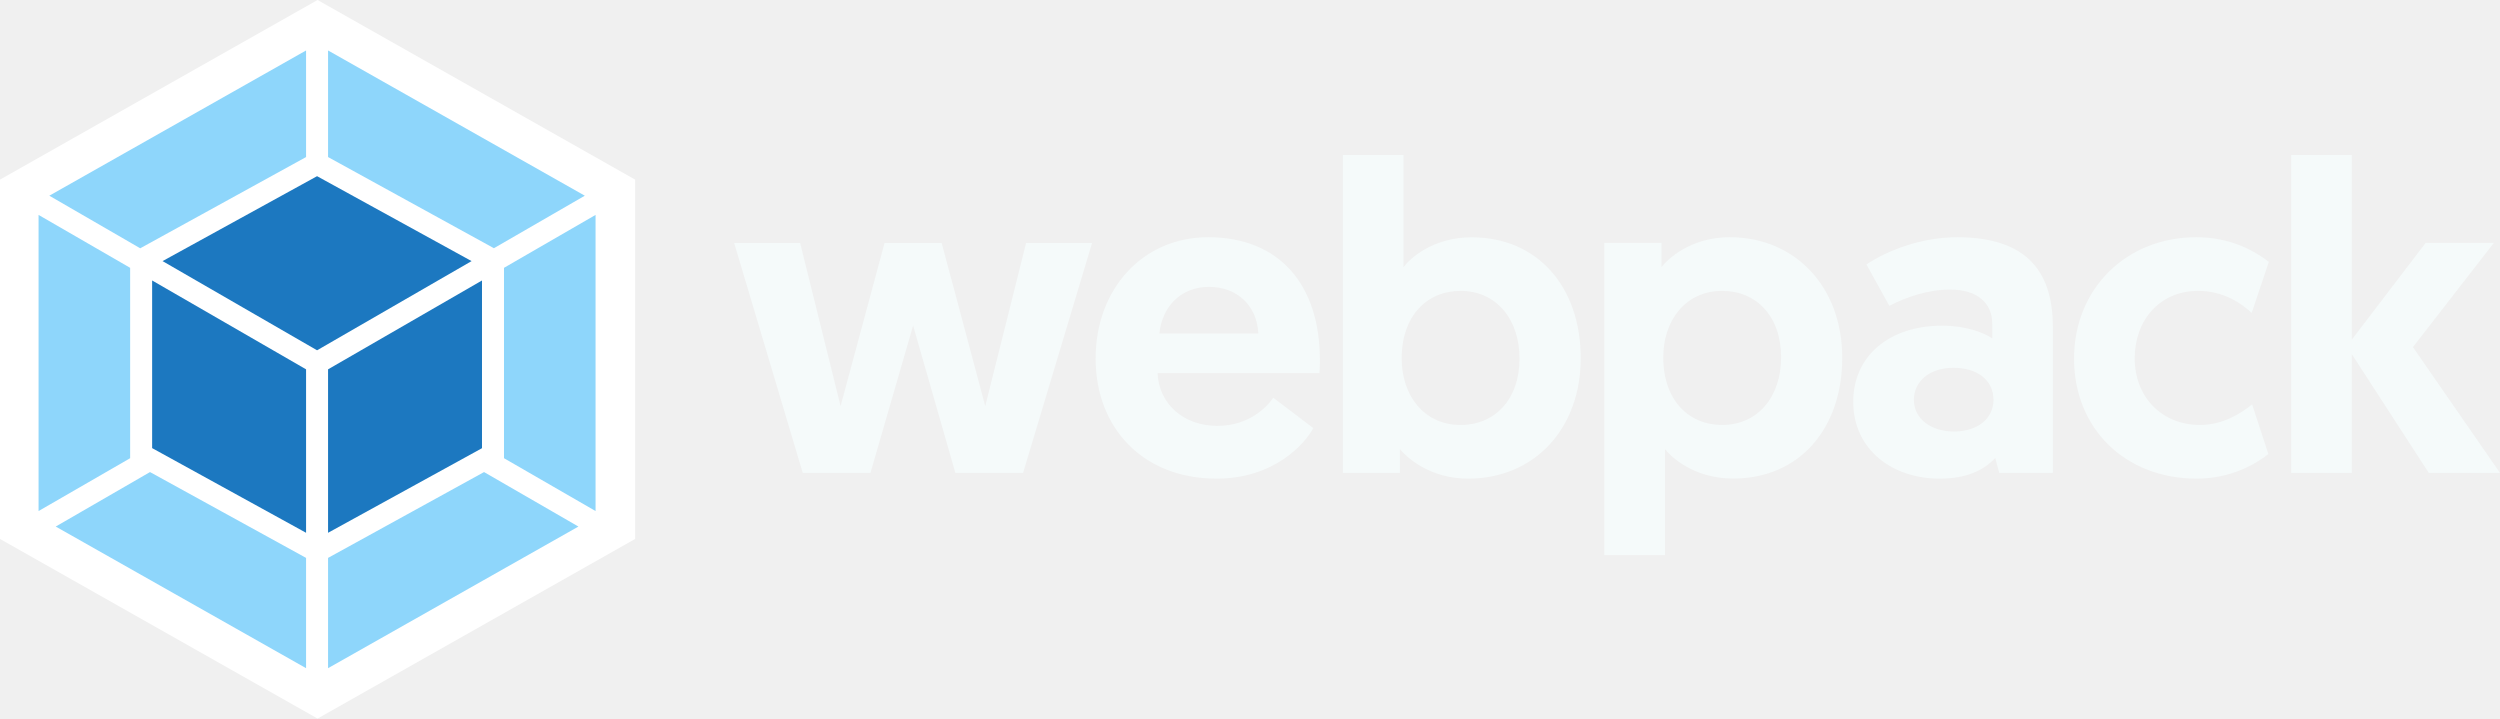
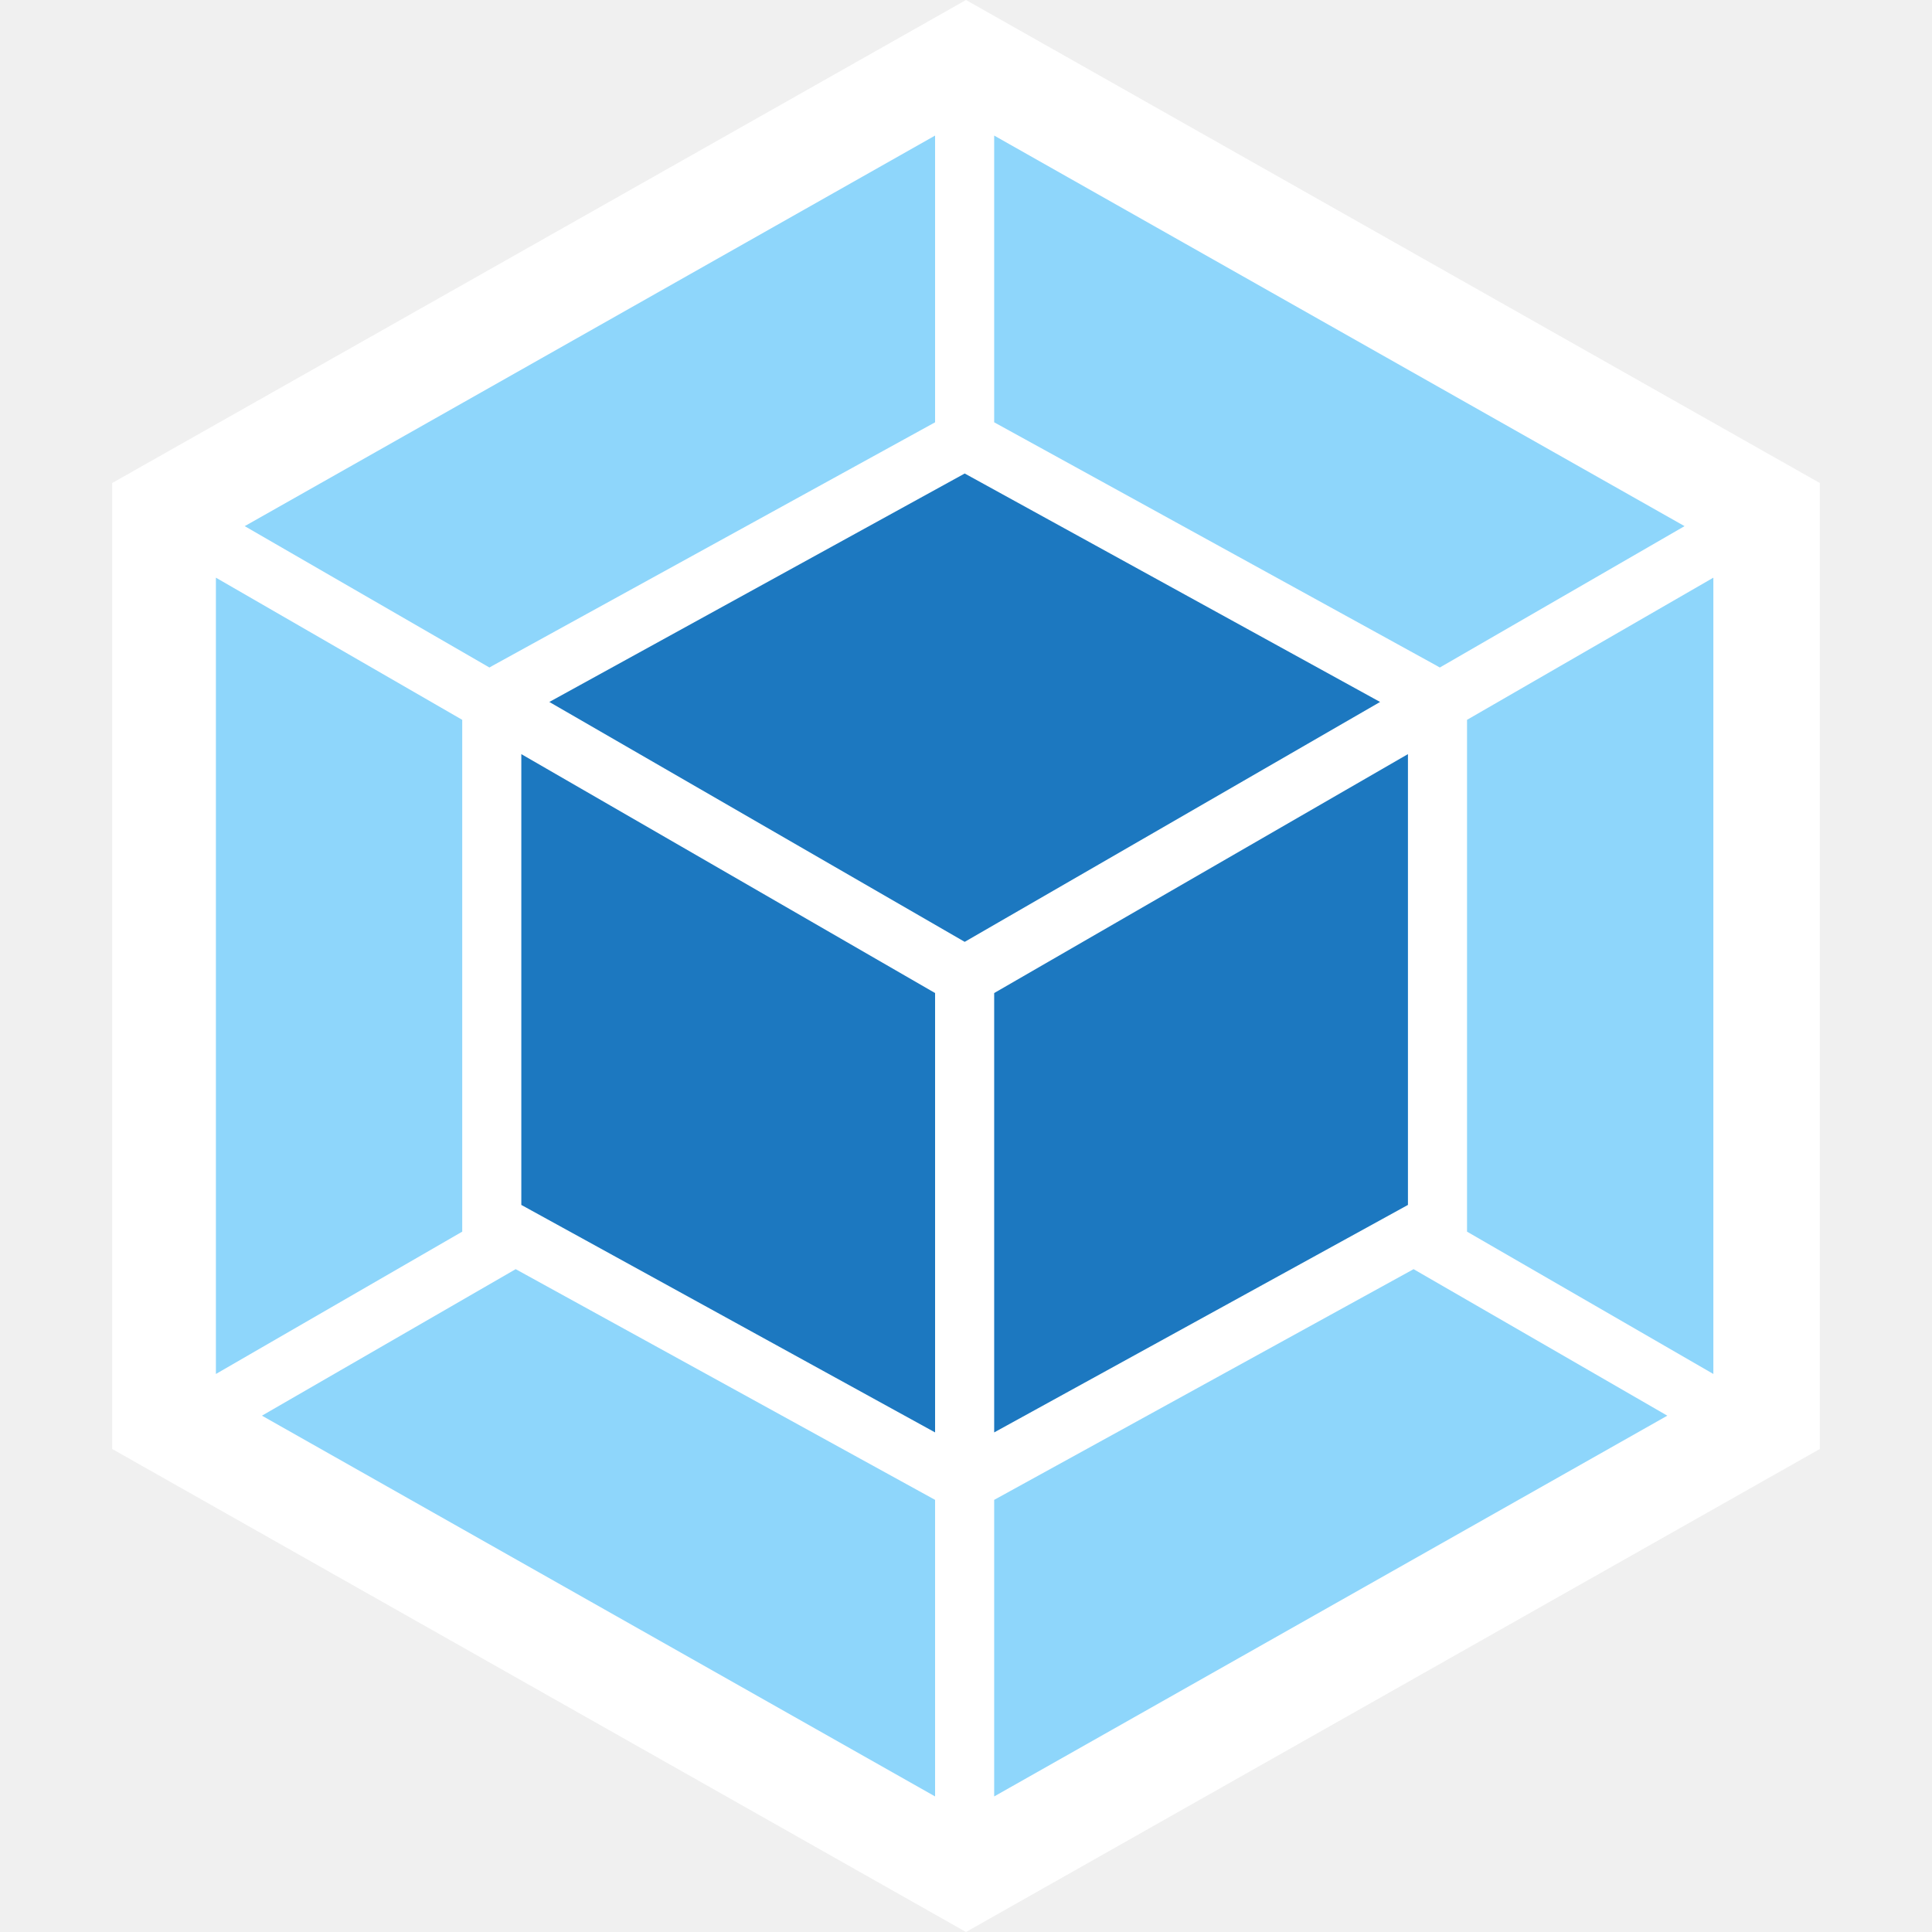
- <svg xmlns="http://www.w3.org/2000/svg" viewBox="0 0 3046.7 875.7">
-   <path fill="#FFF" d="M387 0l387 218.9v437.9L387 875.7 0 656.8V218.9L387 0z" />
-   <path fill="#8ED6FB" d="M704.9 641.7L399.8 814.3V679.9l190.1-104.6 115 66.4zm20.9-18.9V261.9l-111.6 64.5v232l111.6 64.4zM67.9 641.7L373 814.3V679.9L182.8 575.3 67.9 641.7zM47 622.8V261.9l111.6 64.5v232L47 622.8zm13.1-384.3L373 61.5v129.9L172.5 301.7l-1.6.9-110.8-64.1zm652.6 0l-312.9-177v129.9l200.5 110.2 1.6.9 110.8-64z" />
-   <path fill="#1C78C0" d="M373 649.3L185.4 546.1V341.8L373 450.1v199.2zm26.8 0l187.6-103.1V341.8L399.8 450.1v199.2zM198.1 318.2l188.3-103.5 188.3 103.5-188.3 108.7-188.3-108.7z" />
-   <path fill="#F5FAFA" d="M1164.3 576.3h82.5l84.1-280.2h-80.4l-49.8 198.8-53.1-198.8H1078l-53.6 198.8-49.3-198.8h-80.4l83.6 280.2h82.5l52-179.5 51.5 179.5zM1335.2 437c0 84.1 57.3 146.3 147.4 146.3 69.7 0 107.2-41.8 117.9-61.6l-48.8-37c-8 11.8-30 34.3-68.1 34.3-41.3 0-71.3-26.8-72.9-64.3H1608c.5-5.4.5-10.7.5-16.1 0-91.6-49.3-149.5-136.1-149.5-79.9 0-137.2 63.2-137.2 147.9zm77.7-30.6c3.2-32.1 25.7-56.8 60.6-56.8 33.8 0 58.4 22.5 60 56.8h-120.6zm223.5 169.9h69.7v-28.9c7.5 9.1 35.4 35.9 83.1 35.9 80.4 0 137.2-60.5 137.2-146.8 0-86.8-52.5-147.3-132.9-147.3-48.2 0-76.1 26.8-83.1 36.4V188.9h-73.9v387.4h-.1zm71.8-139.3c0-52.5 31.1-82.5 71.8-82.5 42.9 0 71.8 33.8 71.8 82.5 0 49.8-30 80.9-71.8 80.9-45 0-71.8-36.5-71.8-80.9zm247 239.5h73.9V547.3c7 9.1 34.8 35.9 83.1 35.9 80.4 0 132.9-60.5 132.9-147.3 0-85.7-56.8-146.8-137.2-146.8-47.7 0-75.6 26.8-83.1 36.4V296h-69.7v380.5h.1zm71.8-241.1c0-44.5 26.8-80.9 71.8-80.9 41.8 0 71.8 31.1 71.8 80.9 0 48.8-28.9 82.5-71.8 82.5-40.7 0-71.8-30-71.8-82.5zm231.5 54.1c0 58.9 48.2 93.8 105 93.8 32.2 0 53.6-9.6 68.1-25.2l4.8 18.2h65.4V398.9c0-62.7-26.8-109.8-116.8-109.8-42.9 0-85.2 16.1-110.4 33.2l27.9 50.4c20.9-10.7 46.6-19.8 74.5-19.8 32.7 0 50.9 16.6 50.9 41.3v18.2c-10.2-7-32.2-15.5-60.6-15.5-65.4-.1-108.8 37.4-108.8 92.6zm73.9-2.2c0-23 19.8-39.1 48.2-39.1s48.8 14.5 48.8 39.1c0 23.6-20.4 38.6-48.2 38.6s-48.8-15.5-48.8-38.6zm348.9 30.6c-46.6 0-79.8-33.8-79.8-81.4 0-45 29.5-82 77.2-82 31.6 0 53.1 15.5 65.4 26.8l20.9-62.2c-18.2-13.9-47.2-30-88.4-30-85.2 0-149 62.7-149 147.9s62.2 146.3 149.5 146.3c40.7 0 71.3-17.1 87.3-30l-19.8-60.5c-12.4 10.1-34.9 25.1-63.3 25.1zm110.9 58.4h73.9V431.6l93.8 144.7h86.8L2940.6 423l98.6-127h-83.1l-90 117.9v-225h-73.9v387.4z" />
+ <svg xmlns="http://www.w3.org/2000/svg" viewBox="0 0 1200 1200">
+   <path fill="#FFF" d="M600 0l530.3 300v600L600 1200 69.7 900V300z" />
+   <path fill="#8ED6FB" class="st1" d="M1035.6 879.3l-418.1 236.5V931.6L878 788.3l157.6 91zm28.6-25.9V358.8l-153 88.3V765l153 88.4zm-901.5 25.9l418.1 236.5V931.6L320.3 788.3l-157.6 91zm-28.6-25.9V358.8l153 88.3V765l-153 88.4zM152 326.8L580.8 84.2v178.1L306.1 413.4l-2.1 1.2-152-87.8zm894.3 0L617.5 84.2v178.1l274.7 151.1 2.1 1.2 152-87.8z" />
+   <path fill="#1C78C0" d="M580.8 889.7l-257-141.3v-280l257 148.4v272.9zm36.7 0l257-141.3v-280l-257 148.4v272.9zm-18.3-283.6zM341.2 436l258-141.9 258 141.9-258 149-258-149z" />
</svg>
